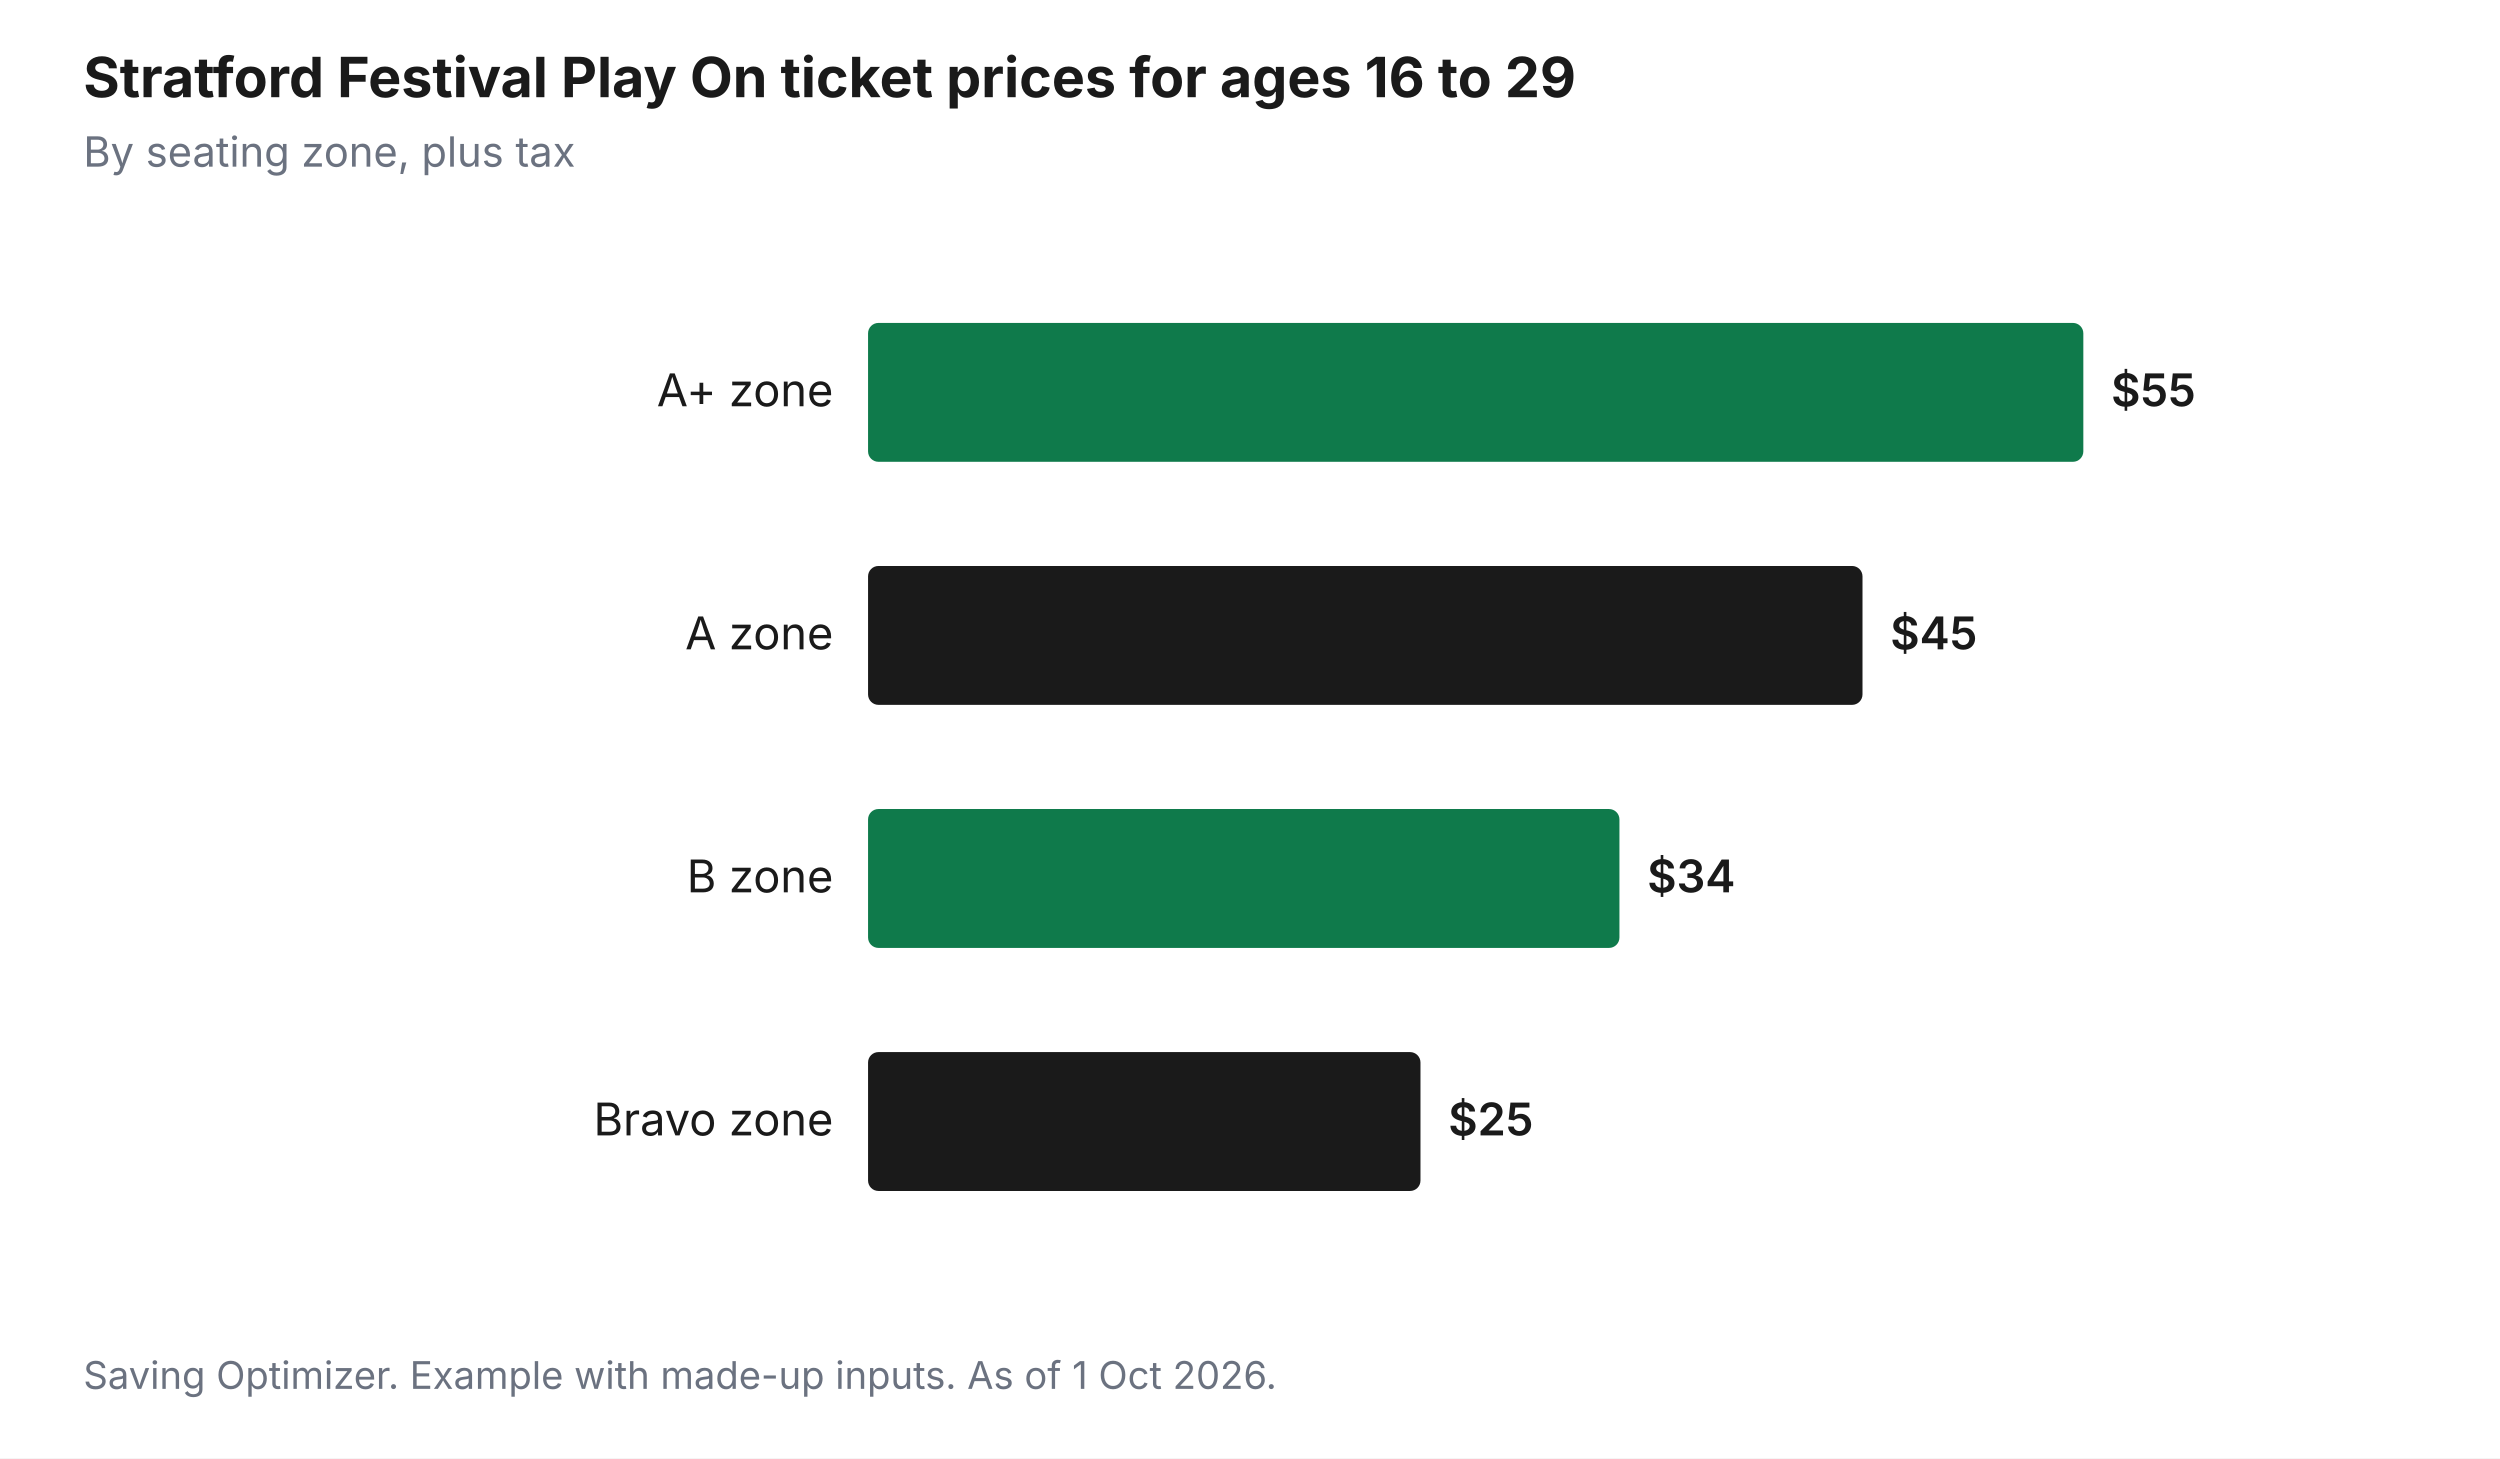
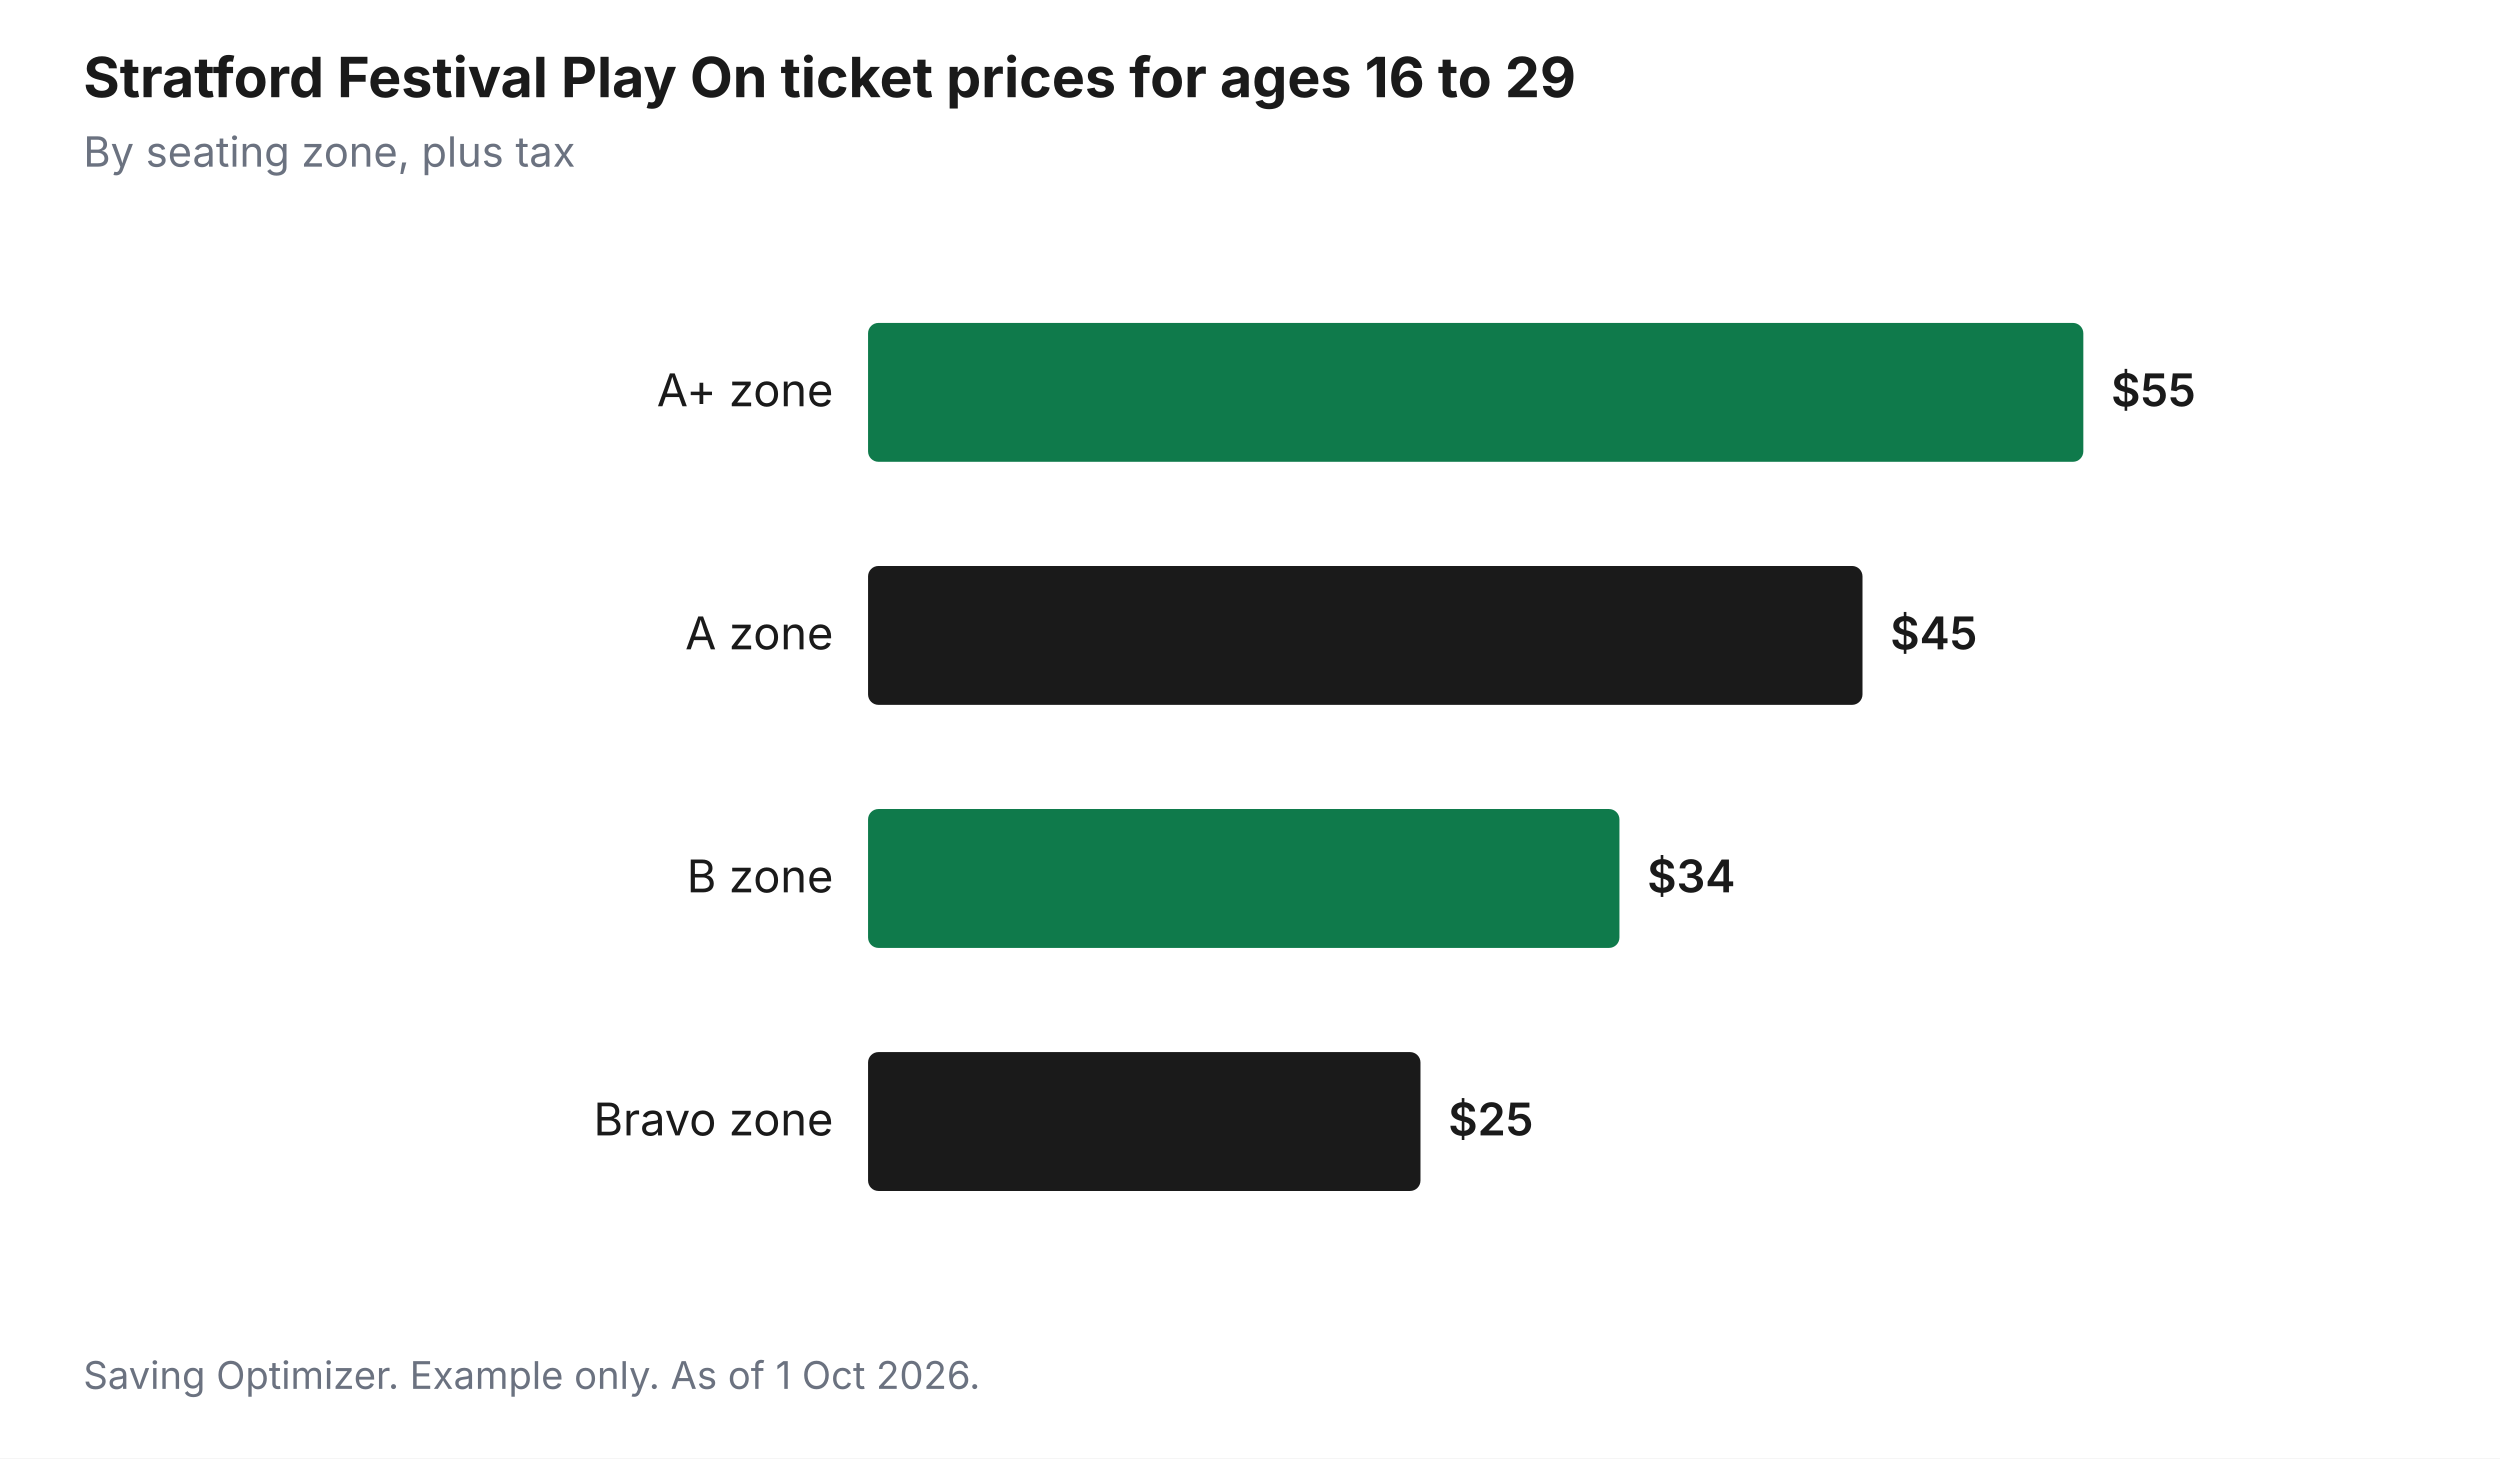
<svg xmlns="http://www.w3.org/2000/svg" viewBox="0 0 720 420" width="720" height="420" role="img" aria-labelledby="t d">
  <rect width="720" height="420" fill="#FFFFFF" />
  <text x="24" y="28" font-family="Inter, Arial, sans-serif" font-size="16" font-weight="700" fill="#1A1A1A">Stratford Festival Play On ticket prices for ages 16 to 29</text>
  <text x="24" y="48" font-family="Inter, Arial, sans-serif" font-size="12" fill="#6B7280">By seating zone, plus tax</text>
  <text x="240" y="117.0" text-anchor="end" font-family="Inter, Arial, sans-serif" font-size="13" fill="#1A1A1A">A+ zone</text>
  <rect x="250" y="93.0" width="350.0" height="40.0" rx="3" fill="#0F7A4B" />
  <text x="608.0" y="117.0" font-family="Inter, Arial, sans-serif" font-size="13" font-weight="600" fill="#1A1A1A">$55</text>
  <text x="240" y="187.0" text-anchor="end" font-family="Inter, Arial, sans-serif" font-size="13" fill="#1A1A1A">A zone</text>
  <rect x="250" y="163.0" width="286.4" height="40.0" rx="3" fill="#1A1A1A" />
  <text x="544.4" y="187.0" font-family="Inter, Arial, sans-serif" font-size="13" font-weight="600" fill="#1A1A1A">$45</text>
  <text x="240" y="257.0" text-anchor="end" font-family="Inter, Arial, sans-serif" font-size="13" fill="#1A1A1A">B zone</text>
  <rect x="250" y="233.0" width="216.4" height="40.0" rx="3" fill="#0F7A4B" />
  <text x="474.4" y="257.0" font-family="Inter, Arial, sans-serif" font-size="13" font-weight="600" fill="#1A1A1A">$34</text>
  <text x="240" y="327.0" text-anchor="end" font-family="Inter, Arial, sans-serif" font-size="13" fill="#1A1A1A">Bravo zone</text>
  <rect x="250" y="303.0" width="159.1" height="40.0" rx="3" fill="#1A1A1A" />
  <text x="417.1" y="327.0" font-family="Inter, Arial, sans-serif" font-size="13" font-weight="600" fill="#1A1A1A">$25</text>
-   <text x="24" y="400" font-family="Inter, Arial, sans-serif" font-size="11" fill="#6B7280">Saving Optimizer. Example with made-up inputs. As of 1 Oct 2026.</text>
+   <text x="24" y="400" font-family="Inter, Arial, sans-serif" font-size="11" fill="#6B7280">Saving Optimizer. Example only. As of 1 Oct 2026.</text>
</svg>
